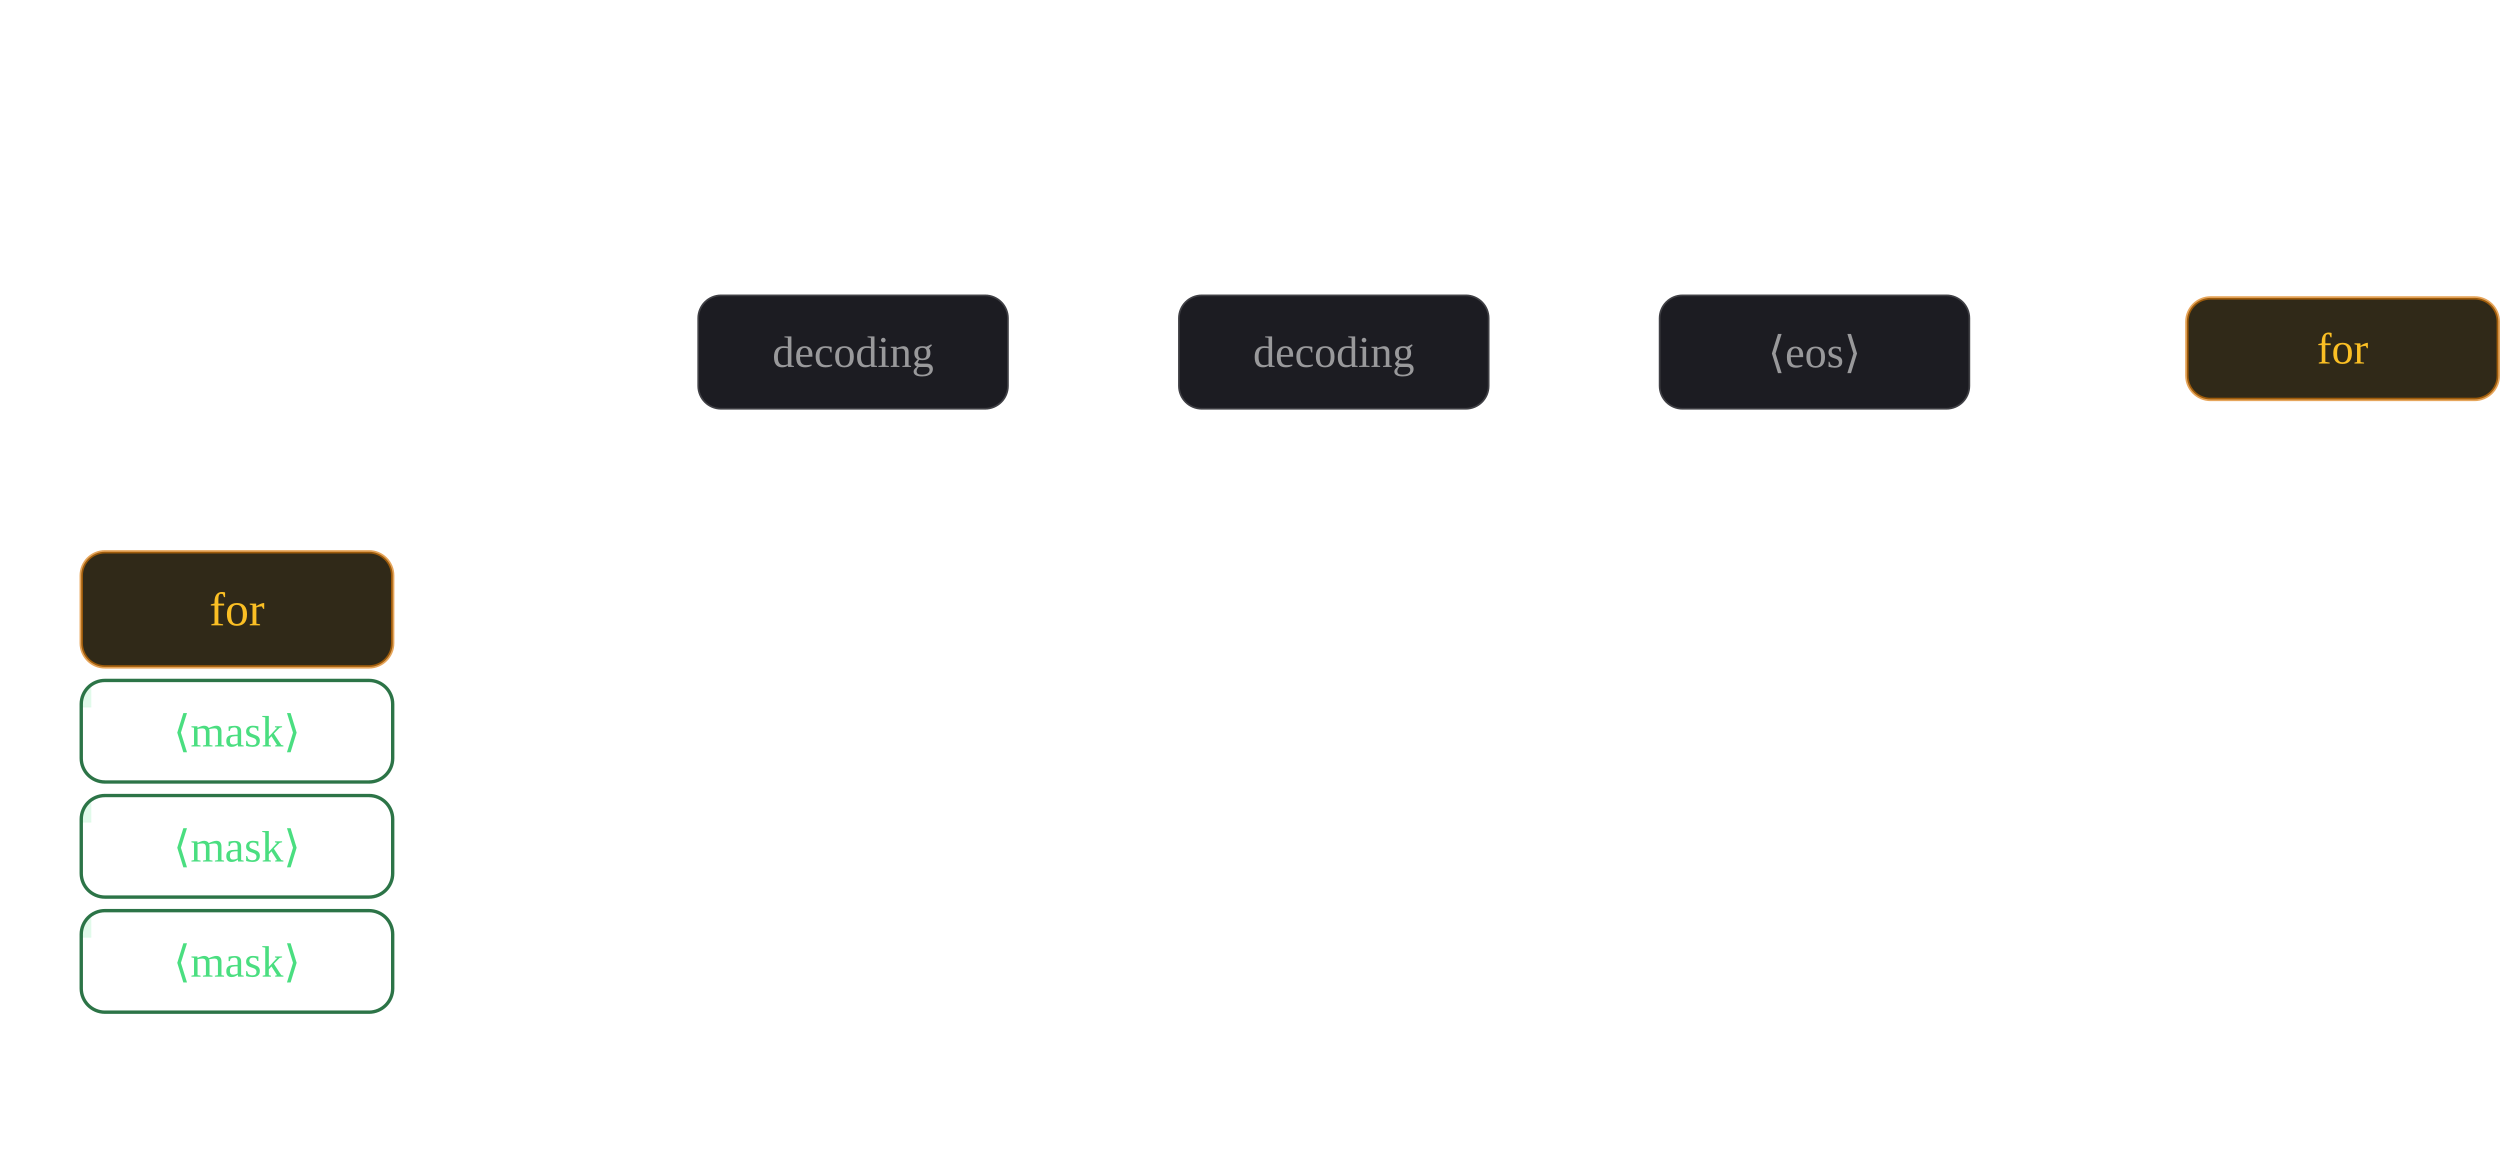
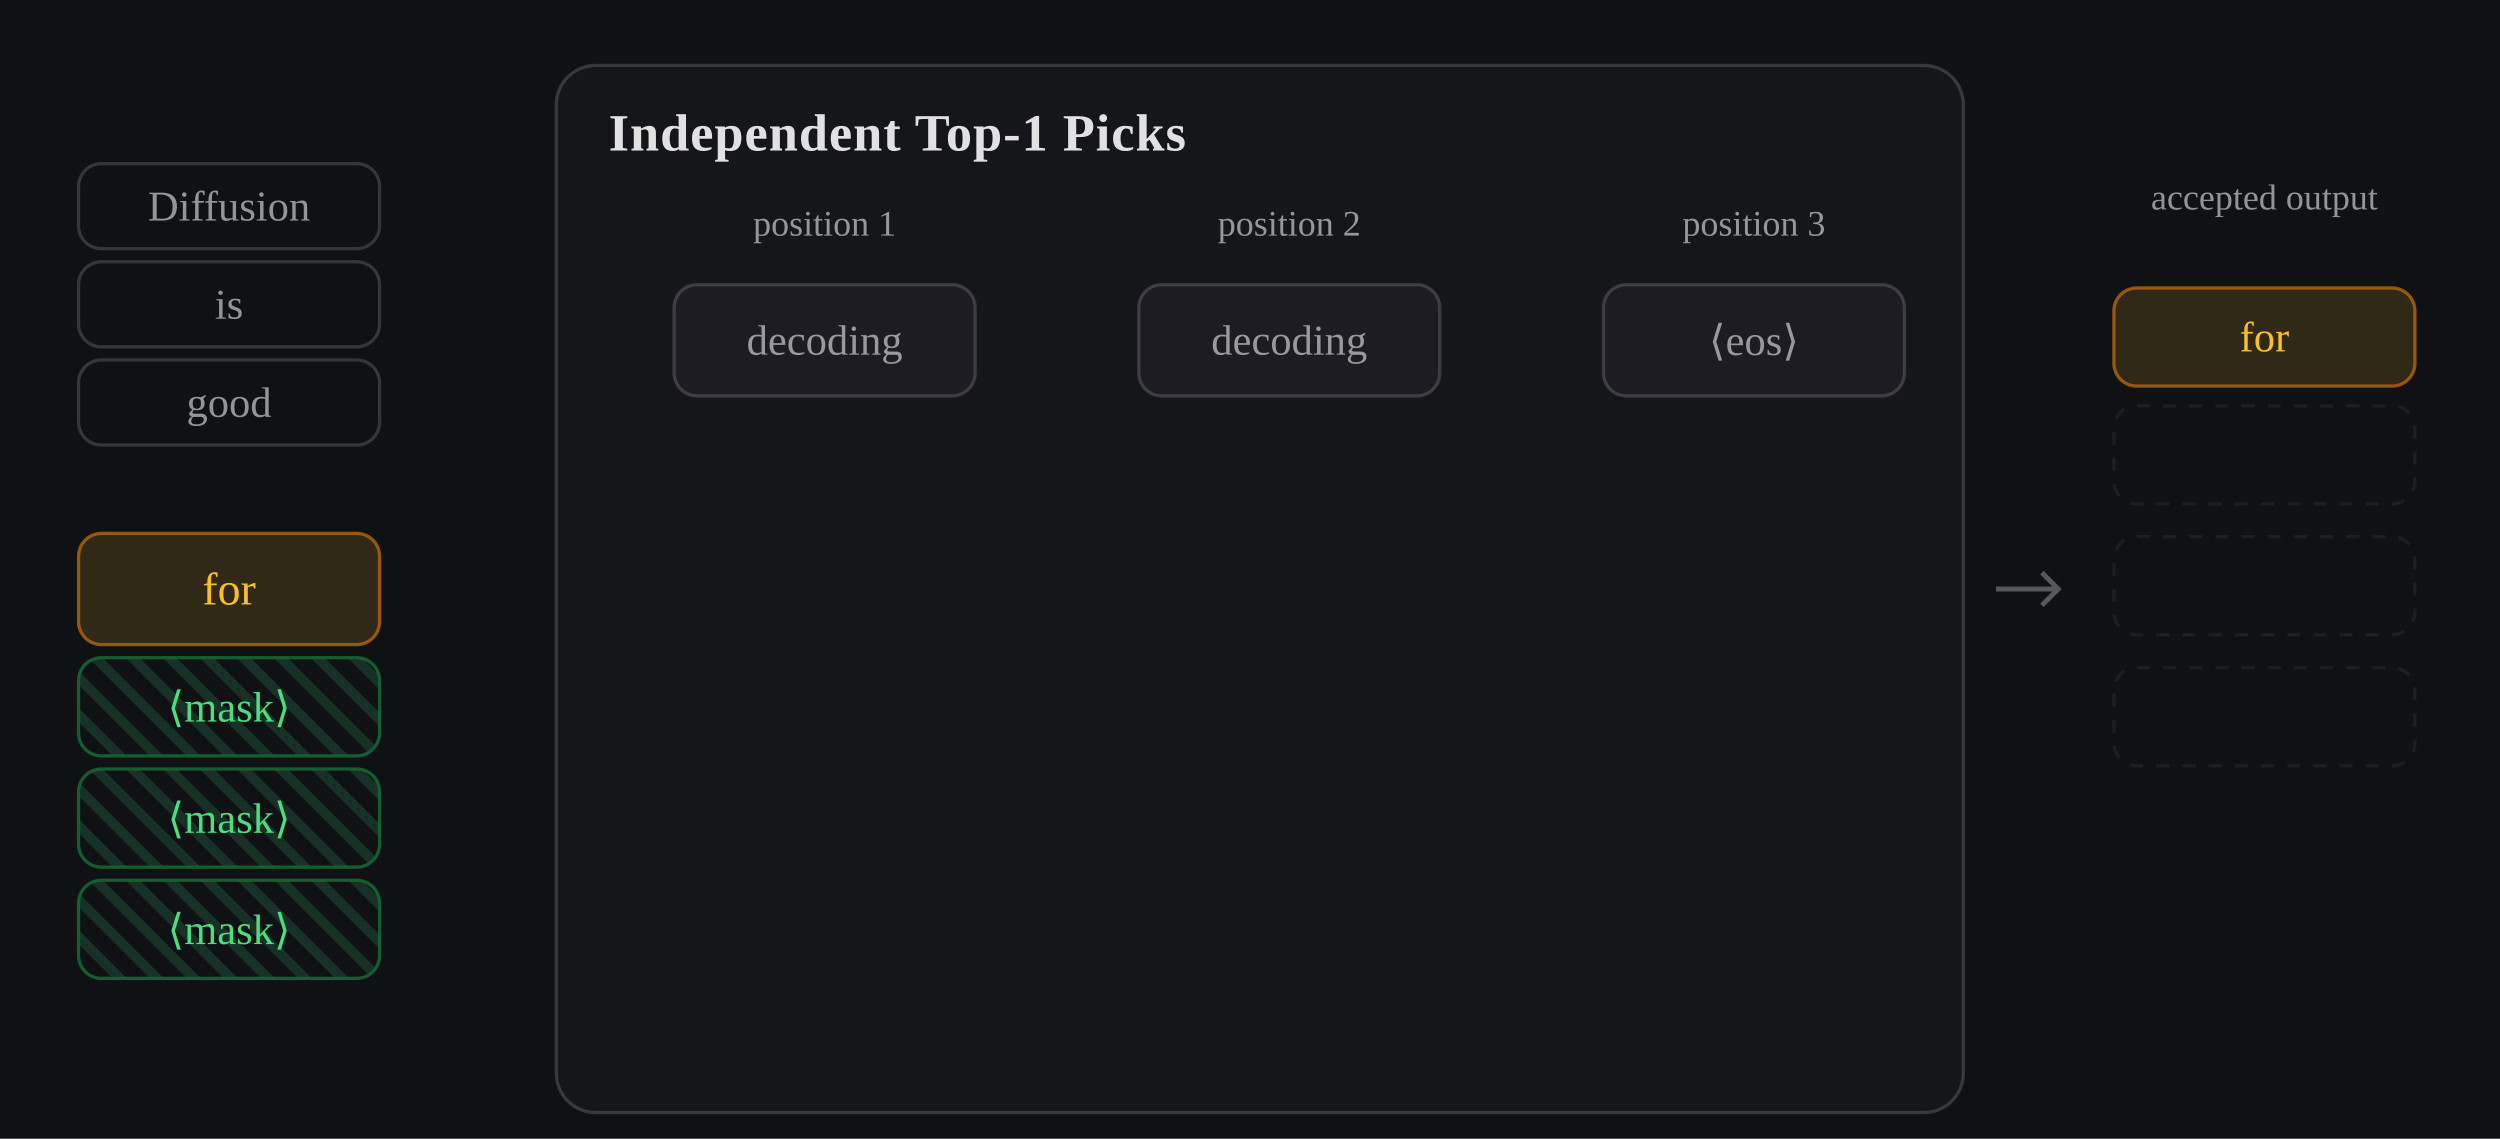
- <svg xmlns="http://www.w3.org/2000/svg" aria-label="Animated diagram of the candidate selector: DFlash's independent top picks collide in a stutter and die at verification; DFlash 2 keeps the top candidates per position and a selector traces one path through them, so the verifier accepts the whole block." class="block h-auto w-full min-w-[600px]" role="img" style="font-family:inherit" viewbox="0 0 764 348">
+ <svg xmlns="http://www.w3.org/2000/svg" width="764" height="348" aria-label="Animated diagram of the candidate selector: DFlash's independent top picks collide in a stutter and die at verification; DFlash 2 keeps the top candidates per position and a selector traces one path through them, so the verifier accepts the whole block." class="block h-auto w-full min-w-[600px]" role="img" style="font-family:inherit" viewBox="0 0 764 348">
+   <rect width="100%" height="100%" fill="#0f1115" />
  <defs>
-     <pattern height="8" id="sf-hatch" patterntransform="rotate(135)" patternunits="userSpaceOnUse" width="8">
+     <pattern height="8" id="sf-hatch" patternTransform="rotate(135)" patternUnits="userSpaceOnUse" width="8">
      <rect fill="transparent" height="8" width="8" />
      <rect fill="rgba(74,222,128,0.16)" height="8" width="3" />
    </pattern>
  </defs>
  <g>
    <rect fill="none" height="26" rx="7" stroke="rgba(255,255,255,0.16)" width="92" x="24" y="50" />
    <text dominant-baseline="central" fill="rgba(255,255,255,0.55)" font-size="13" text-anchor="middle" x="70" y="63">Diffusion</text>
  </g>
  <g>
    <rect fill="none" height="26" rx="7" stroke="rgba(255,255,255,0.16)" width="92" x="24" y="80" />
    <text dominant-baseline="central" fill="rgba(255,255,255,0.55)" font-size="13" text-anchor="middle" x="70" y="93">is</text>
  </g>
  <g>
    <rect fill="none" height="26" rx="7" stroke="rgba(255,255,255,0.16)" width="92" x="24" y="110" />
    <text dominant-baseline="central" fill="rgba(255,255,255,0.55)" font-size="13" text-anchor="middle" x="70" y="123">good</text>
  </g>
  <g>
    <rect fill="url(#sf-hatch)" height="30" rx="7" stroke="rgba(22,101,52,0.9)" width="92" x="24" y="201" />
    <text dominant-baseline="central" fill="#4ade80" font-size="13" text-anchor="middle" x="70" y="216">⟨mask⟩</text>
  </g>
  <g>
    <rect fill="url(#sf-hatch)" height="30" rx="7" stroke="rgba(22,101,52,0.9)" width="92" x="24" y="235" />
    <text dominant-baseline="central" fill="#4ade80" font-size="13" text-anchor="middle" x="70" y="250">⟨mask⟩</text>
  </g>
  <g>
    <rect fill="url(#sf-hatch)" height="30" rx="7" stroke="rgba(22,101,52,0.9)" width="92" x="24" y="269" />
    <text dominant-baseline="central" fill="#4ade80" font-size="13" text-anchor="middle" x="70" y="284">⟨mask⟩</text>
  </g>
  <rect fill="rgba(255,255,255,0.02)" height="320" rx="12" stroke="rgba(255,255,255,0.16)" width="430" x="170" y="20" />
  <text fill="rgba(255,255,255,0.87)" font-size="16" font-weight="600" letter-spacing="0.3" x="186" y="46">Independent Top-1 Picks</text>
  <rect fill="#302918" height="34" rx="7" stroke="rgba(217,119,6,0.65)" width="92" x="24" y="163" />
  <text dominant-baseline="central" fill="#fbbf24" font-size="14" text-anchor="middle" x="70" y="180">for</text>
  <g style="opacity:0;transition:opacity 500ms ease">
    <line stroke="rgba(255,255,255,0.30)" stroke-width="2.5" x1="119" x2="203" y1="180" y2="104" />
    <line stroke="rgba(255,255,255,0.10)" stroke-dasharray="4 5" stroke-width="2" x1="298" x2="536" y1="104" y2="104" />
    <text fill="#f87171" font-size="15" font-weight="700" x="306" y="90">✗</text>
    <text fill="#f87171" font-size="11.5" text-anchor="middle" x="323" y="138">same word, twice</text>
  </g>
  <g stroke="rgba(255,255,255,0.10)" stroke-width="1" style="opacity:0;transition:opacity 500ms ease">
    <line x1="116" x2="206" y1="180" y2="104" />
    <line x1="116" x2="206" y1="180" y2="180" />
    <line x1="116" x2="206" y1="180" y2="256" />
    <line x1="298" x2="348" y1="104" y2="104" />
    <line x1="298" x2="348" y1="104" y2="180" />
    <line x1="298" x2="348" y1="104" y2="256" />
    <line x1="298" x2="348" y1="180" y2="104" />
    <line x1="298" x2="348" y1="180" y2="180" />
    <line x1="298" x2="348" y1="180" y2="256" />
    <line x1="298" x2="348" y1="256" y2="104" />
    <line x1="298" x2="348" y1="256" y2="180" />
    <line x1="298" x2="348" y1="256" y2="256" />
    <line x1="440" x2="490" y1="104" y2="104" />
    <line x1="440" x2="490" y1="104" y2="180" />
    <line x1="440" x2="490" y1="104" y2="256" />
    <line x1="440" x2="490" y1="180" y2="104" />
    <line x1="440" x2="490" y1="180" y2="180" />
    <line x1="440" x2="490" y1="180" y2="256" />
    <line x1="440" x2="490" y1="256" y2="104" />
    <line x1="440" x2="490" y1="256" y2="180" />
    <line x1="440" x2="490" y1="256" y2="256" />
  </g>
  <path d="M 119 180 L 203 180 M 301 180 L 345 104 M 443 104 L 487 104" fill="none" opacity="0" stroke="#34d399" stroke-dasharray="900" stroke-dashoffset="900" stroke-linecap="round" stroke-linejoin="round" stroke-width="3" style="transition:stroke-dashoffset 900ms ease, opacity 300ms ease" />
  <g>
    <text fill="rgba(255,255,255,0.55)" font-size="11" text-anchor="middle" x="252" y="72">position 1</text>
    <g style="opacity:1;transition:opacity 500ms ease">
      <rect fill="#1c1c22" height="34" rx="7" stroke="rgba(255,255,255,0.16)" style="transition:fill 300ms ease, stroke 300ms ease" width="92" x="206" y="87" />
      <text dominant-baseline="central" fill="rgba(255,255,255,0.55)" font-size="13" text-anchor="middle" x="252" y="104">decoding</text>
    </g>
    <g style="opacity:0;transition:opacity 500ms ease">
      <rect fill="#1c1c22" height="34" rx="7" stroke="rgba(255,255,255,0.16)" style="transition:fill 300ms ease, stroke 300ms ease" width="92" x="206" y="163" />
      <text dominant-baseline="central" fill="rgba(255,255,255,0.55)" font-size="13" text-anchor="middle" x="252" y="180">speculative</text>
    </g>
    <g style="opacity:0;transition:opacity 500ms ease">
      <rect fill="#1c1c22" height="34" rx="7" stroke="rgba(255,255,255,0.16)" style="transition:fill 300ms ease, stroke 300ms ease" width="92" x="206" y="239" />
      <text dominant-baseline="central" fill="rgba(255,255,255,0.55)" font-size="13" text-anchor="middle" x="252" y="256">slow</text>
    </g>
    <text fill="rgba(255,255,255,0.30)" font-size="15" style="opacity:0;transition:opacity 500ms ease" text-anchor="middle" x="252" y="298">⋮</text>
  </g>
  <g>
    <text fill="rgba(255,255,255,0.55)" font-size="11" text-anchor="middle" x="394" y="72">position 2</text>
    <g style="opacity:1;transition:opacity 500ms ease">
      <rect fill="#1c1c22" height="34" rx="7" stroke="rgba(255,255,255,0.16)" style="transition:fill 300ms ease, stroke 300ms ease" width="92" x="348" y="87" />
      <text dominant-baseline="central" fill="rgba(255,255,255,0.55)" font-size="13" text-anchor="middle" x="394" y="104">decoding</text>
    </g>
    <g style="opacity:0;transition:opacity 500ms ease">
      <rect fill="#1c1c22" height="34" rx="7" stroke="rgba(255,255,255,0.16)" style="transition:fill 300ms ease, stroke 300ms ease" width="92" x="348" y="163" />
      <text dominant-baseline="central" fill="rgba(255,255,255,0.55)" font-size="13" text-anchor="middle" x="394" y="180">thinking</text>
    </g>
    <g style="opacity:0;transition:opacity 500ms ease">
      <rect fill="#1c1c22" height="34" rx="7" stroke="rgba(255,255,255,0.16)" style="transition:fill 300ms ease, stroke 300ms ease" width="92" x="348" y="239" />
      <text dominant-baseline="central" fill="rgba(255,255,255,0.55)" font-size="13" text-anchor="middle" x="394" y="256">models</text>
    </g>
    <text fill="rgba(255,255,255,0.30)" font-size="15" style="opacity:0;transition:opacity 500ms ease" text-anchor="middle" x="394" y="298">⋮</text>
  </g>
  <g>
    <text fill="rgba(255,255,255,0.55)" font-size="11" text-anchor="middle" x="536" y="72">position 3</text>
    <g style="opacity:1;transition:opacity 500ms ease">
      <rect fill="#1c1c22" height="34" rx="7" stroke="rgba(255,255,255,0.16)" style="transition:fill 300ms ease, stroke 300ms ease" width="92" x="490" y="87" />
      <text dominant-baseline="central" fill="rgba(255,255,255,0.55)" font-size="13" text-anchor="middle" x="536" y="104">⟨eos⟩</text>
    </g>
    <g style="opacity:0;transition:opacity 500ms ease">
      <rect fill="#1c1c22" height="34" rx="7" stroke="rgba(255,255,255,0.16)" style="transition:fill 300ms ease, stroke 300ms ease" width="92" x="490" y="163" />
      <text dominant-baseline="central" fill="rgba(255,255,255,0.55)" font-size="13" text-anchor="middle" x="536" y="180">again</text>
    </g>
    <g style="opacity:0;transition:opacity 500ms ease">
      <rect fill="#1c1c22" height="34" rx="7" stroke="rgba(255,255,255,0.16)" style="transition:fill 300ms ease, stroke 300ms ease" width="92" x="490" y="239" />
      <text dominant-baseline="central" fill="rgba(255,255,255,0.55)" font-size="13" text-anchor="middle" x="536" y="256">…</text>
    </g>
    <text fill="rgba(255,255,255,0.30)" font-size="15" style="opacity:0;transition:opacity 500ms ease" text-anchor="middle" x="536" y="298">⋮</text>
  </g>
  <text fill="rgba(255,255,255,0.55)" font-size="11.5" style="opacity:0;transition:opacity 500ms ease" text-anchor="middle" x="385" y="326">all adjacent pairs scored at once → one path kept</text>
  <path d="M610 180 h19 m-5 -5 l5 5 -5 5" fill="none" stroke="rgba(255,255,255,0.30)" stroke-width="1.5" />
  <text fill="rgba(255,255,255,0.55)" font-size="11" text-anchor="middle" x="692" y="64">accepted output</text>
  <g style="opacity:1;transition:opacity 500ms ease">
    <rect fill="#302918" height="30" rx="7" stroke="rgba(217,119,6,0.65)" width="92" x="646" y="88" />
    <text dominant-baseline="central" fill="#fbbf24" font-size="13" text-anchor="middle" x="692" y="103">for</text>
  </g>
  <g style="opacity:0.35;transition:opacity 500ms ease">
    <rect fill="none" height="30" rx="7" stroke="rgba(255,255,255,0.16)" stroke-dasharray="4 4" width="92" x="646" y="124" />
  </g>
  <g style="opacity:0.35;transition:opacity 500ms ease">
    <rect fill="none" height="30" rx="7" stroke="rgba(255,255,255,0.16)" stroke-dasharray="4 4" width="92" x="646" y="164" />
  </g>
  <g style="opacity:0.35;transition:opacity 500ms ease">
    <rect fill="none" height="30" rx="7" stroke="rgba(255,255,255,0.16)" stroke-dasharray="4 4" width="92" x="646" y="204" />
  </g>
</svg>
